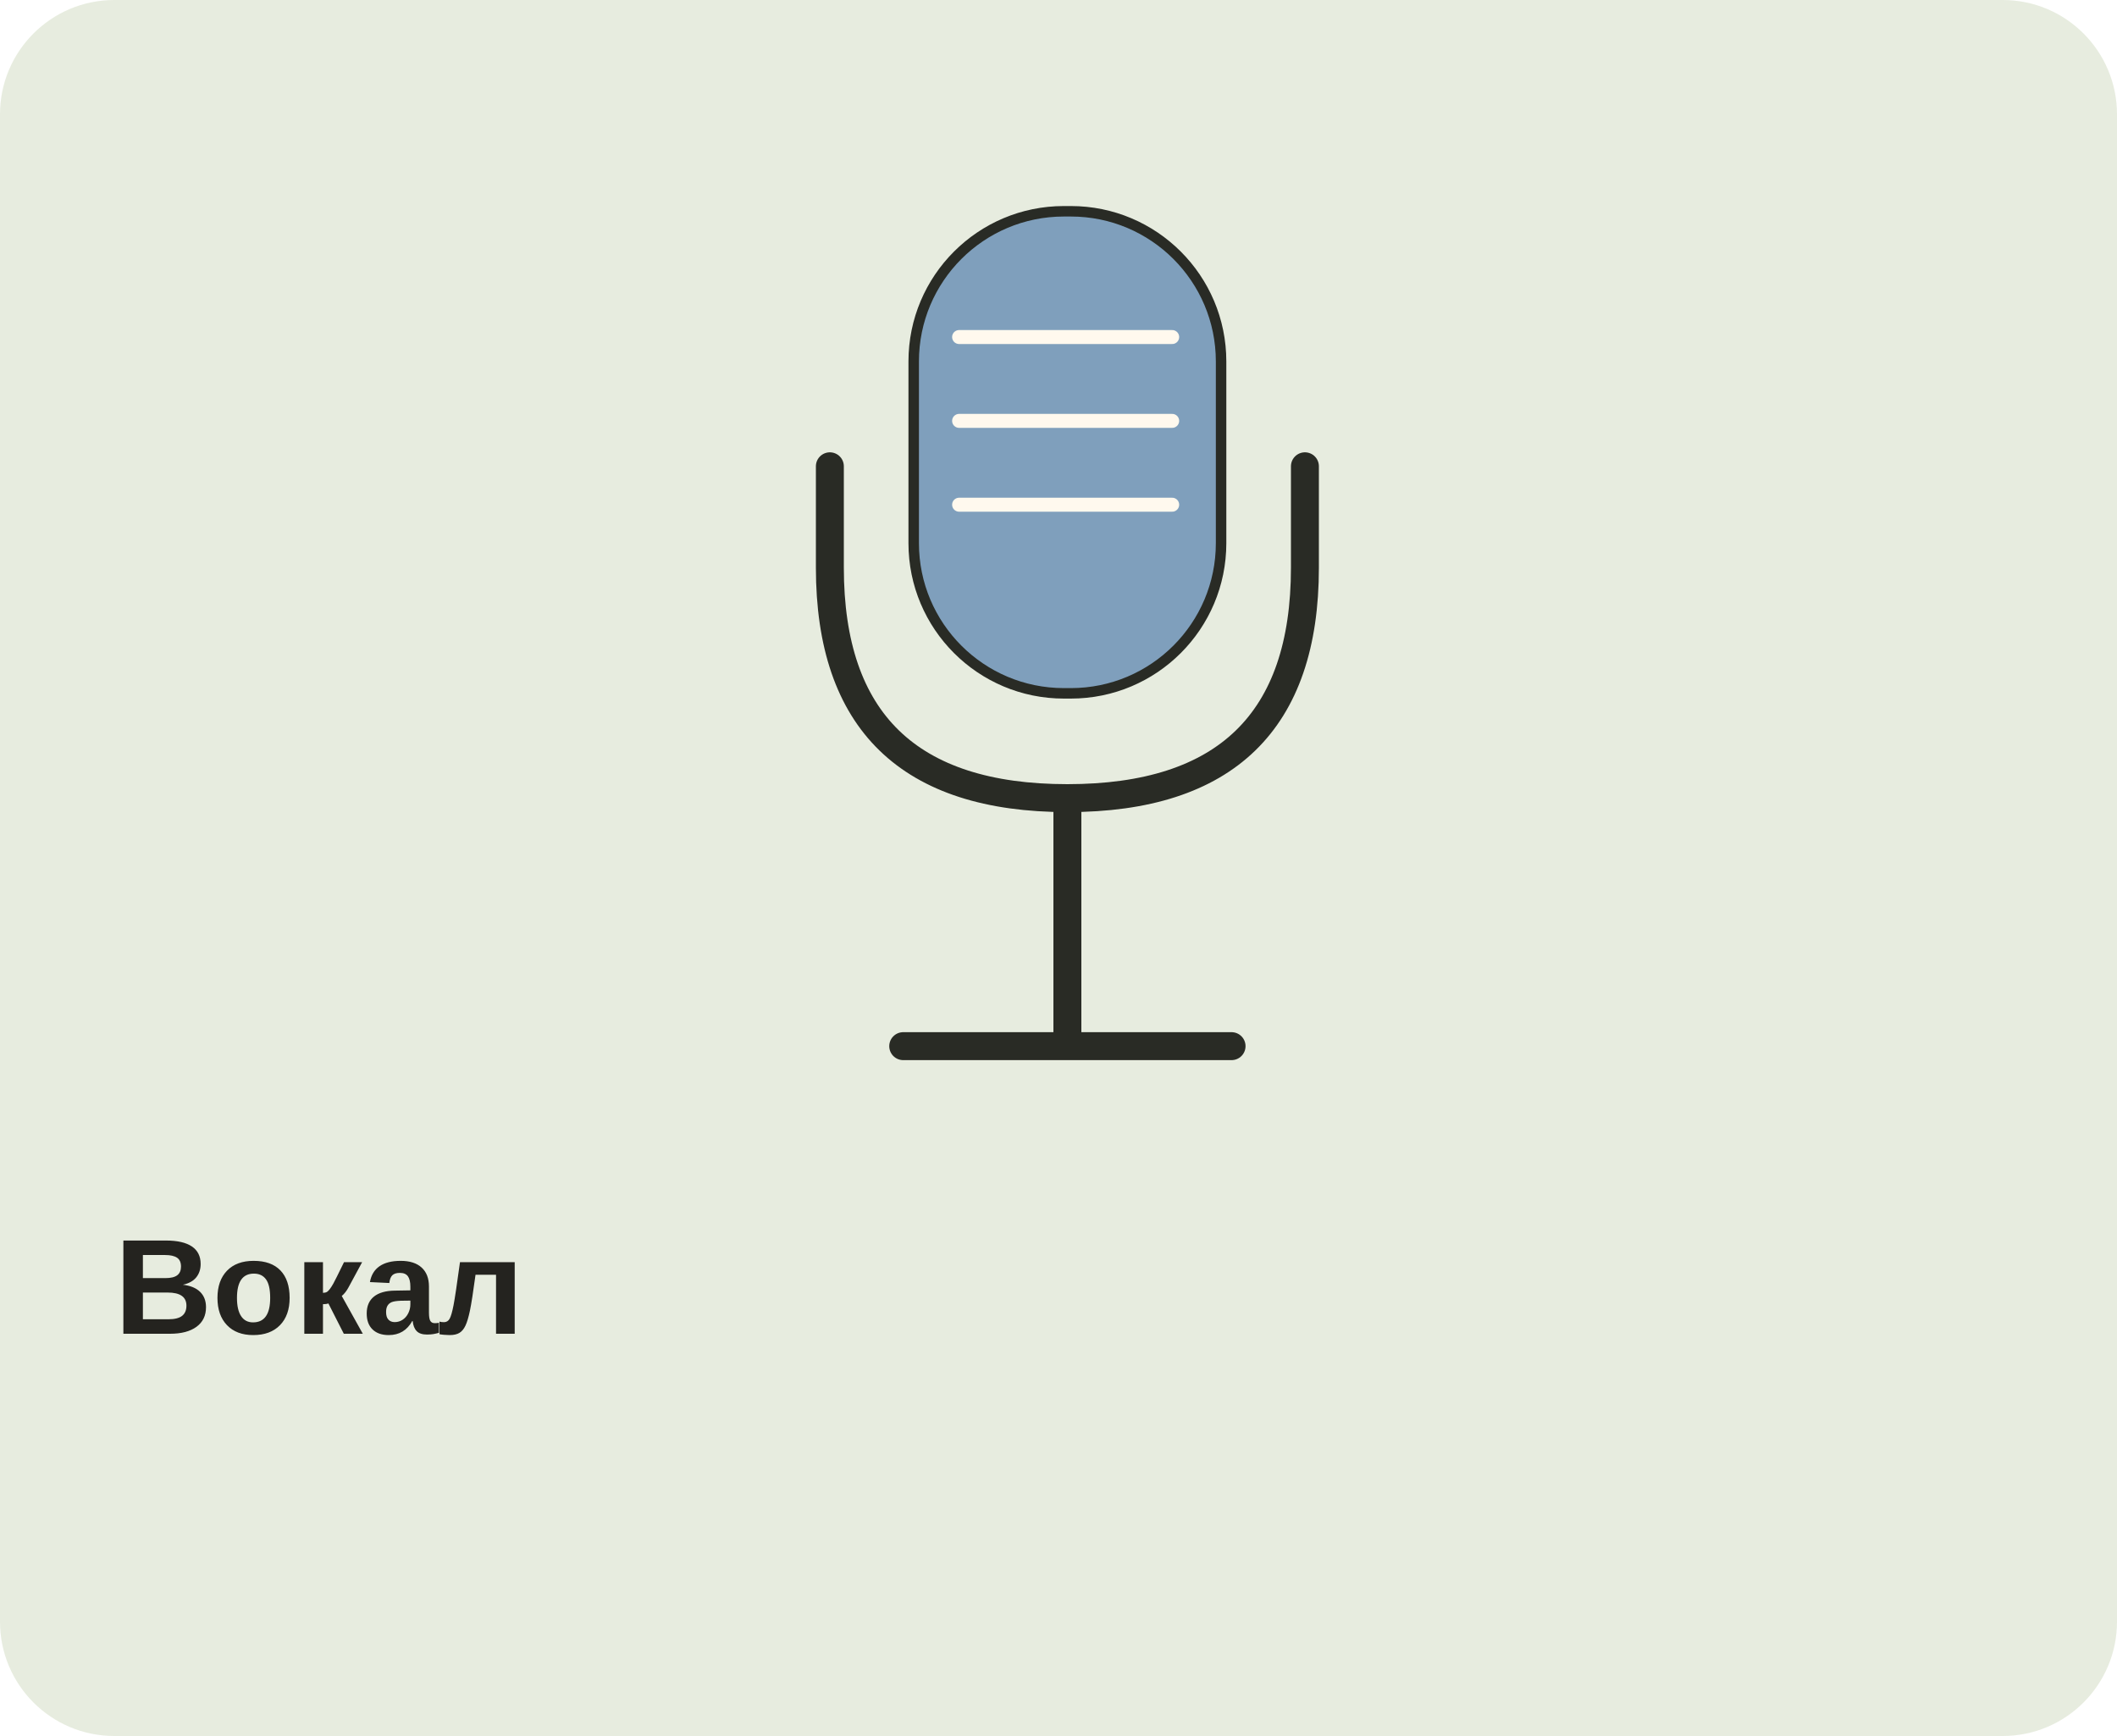
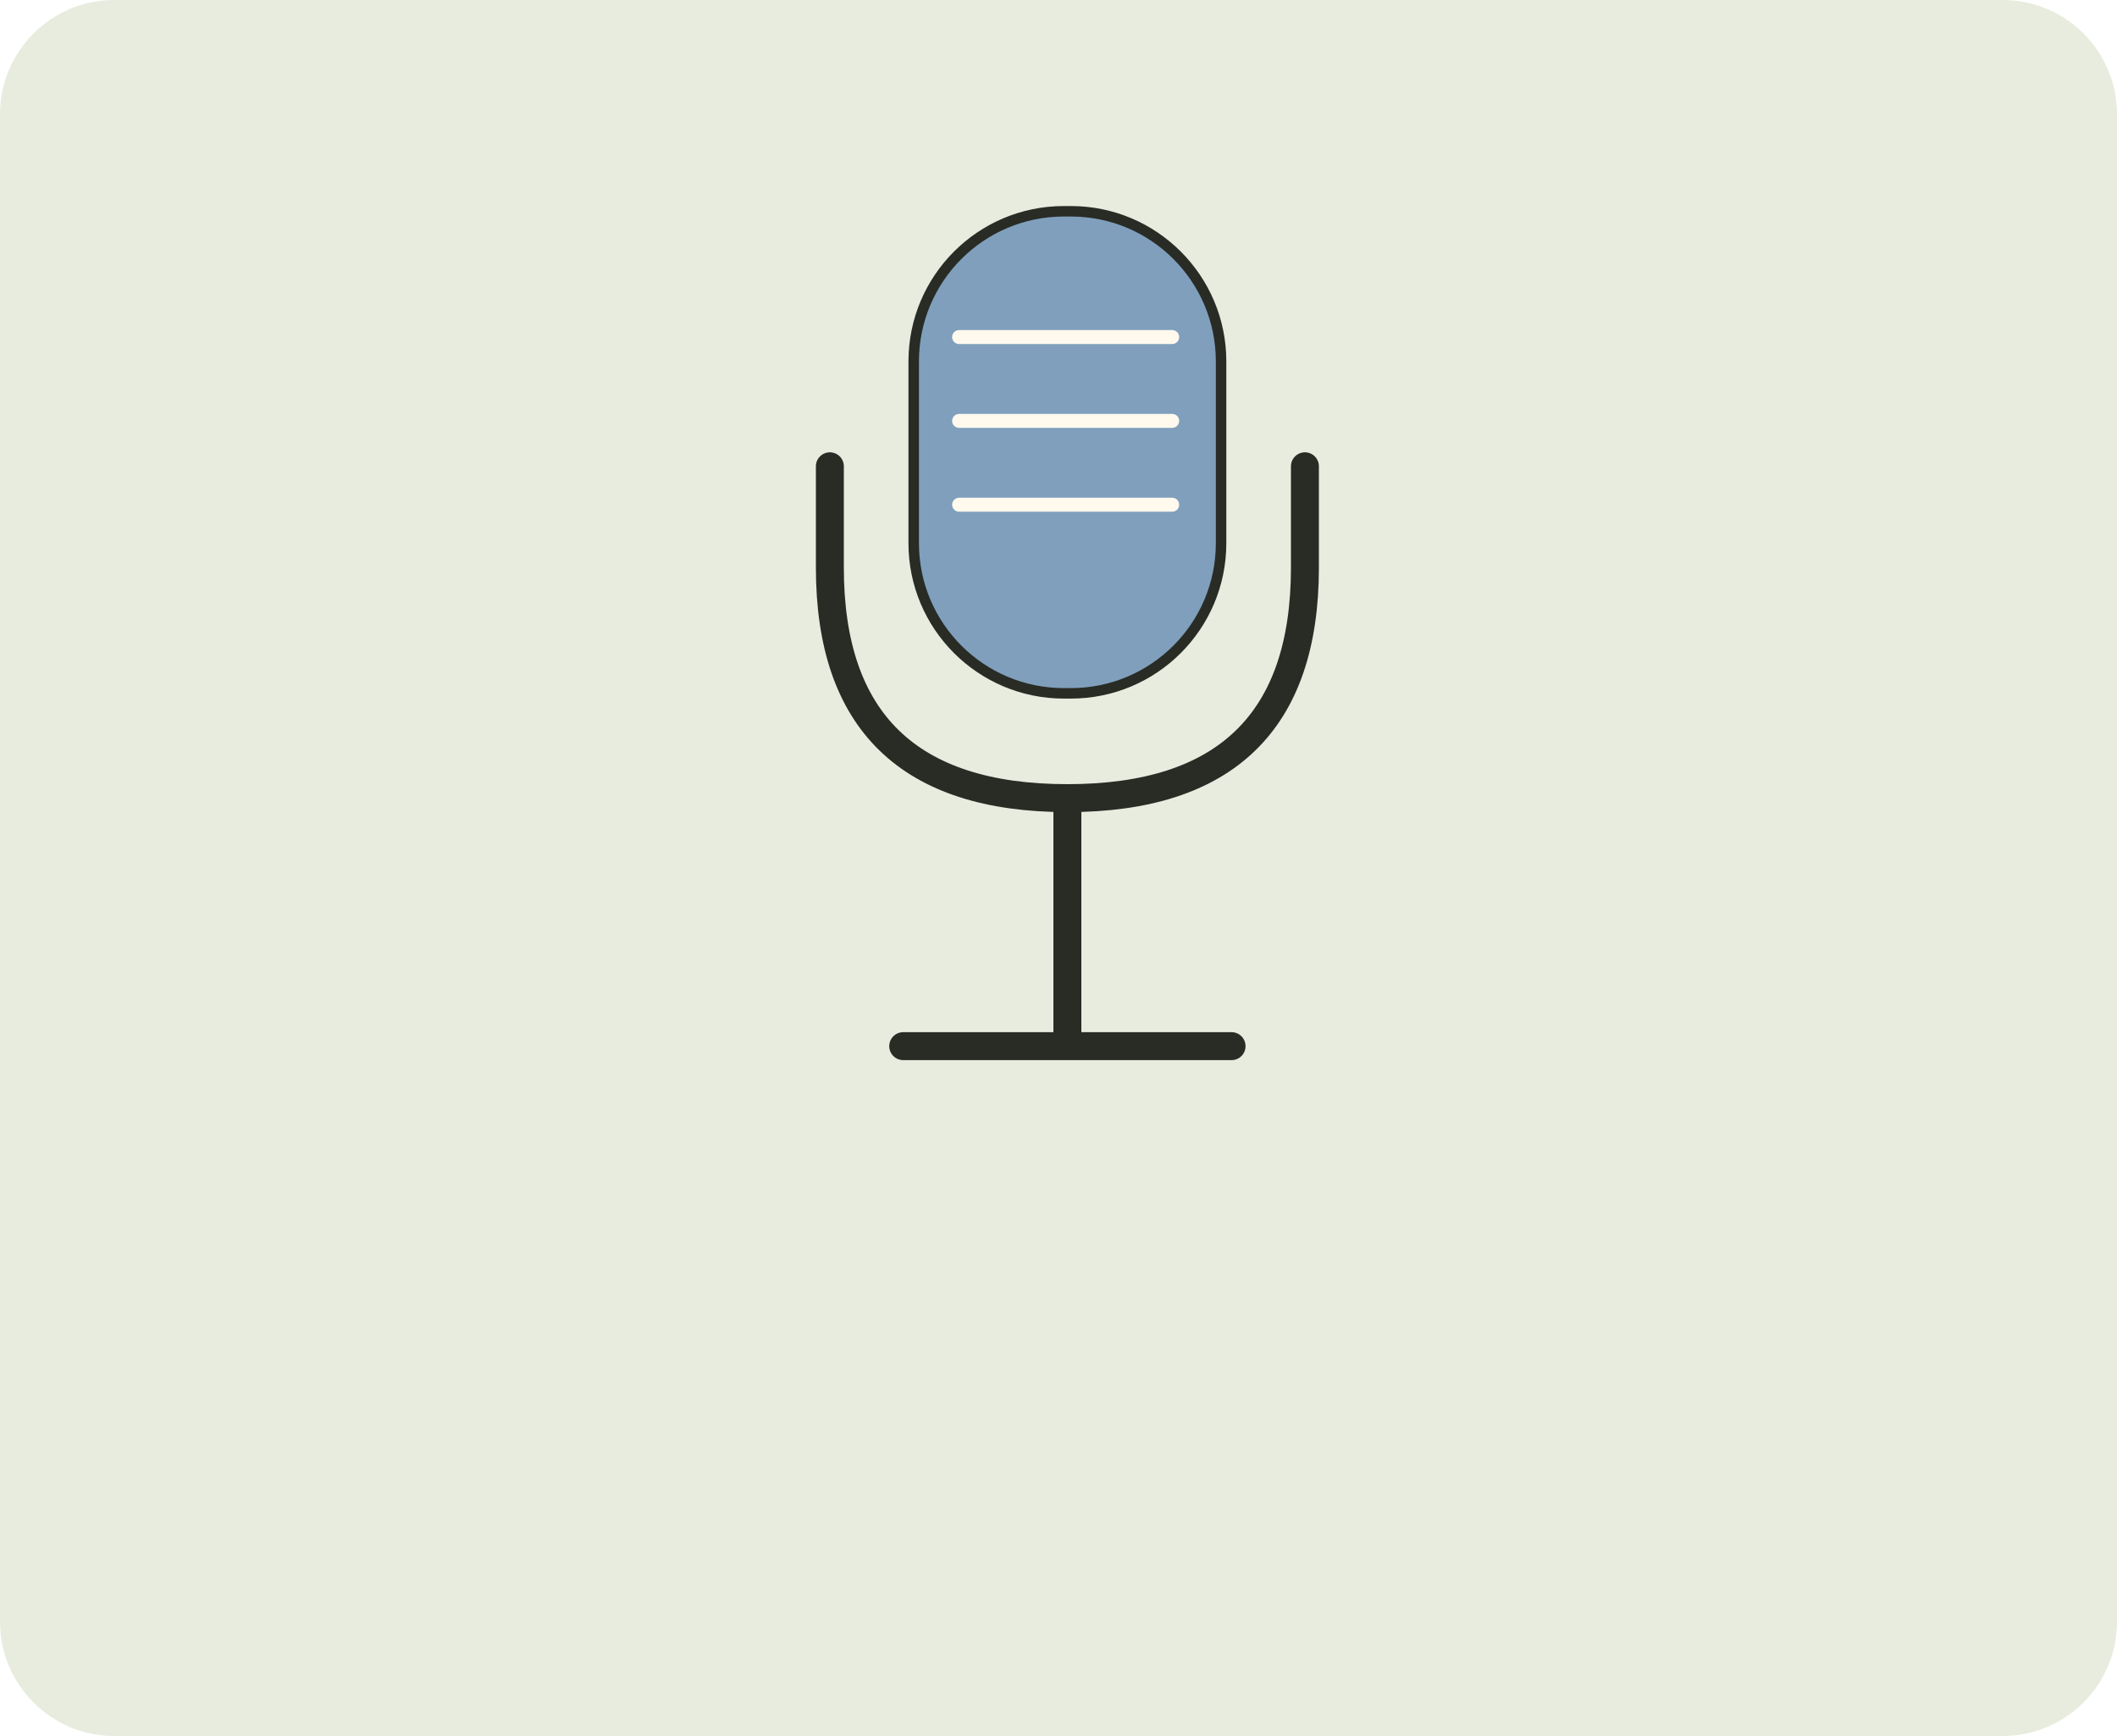
<svg xmlns="http://www.w3.org/2000/svg" width="1000" height="820" viewBox="0 0 1000 820">
  <rect width="1000" height="820" rx="54" fill="#E7ECDF" />
  <g transform="translate(260 80) scale(1.65)">
    <rect x="104" y="12" width="88" height="138" rx="43" fill="#7f9fbc" stroke="#292b25" stroke-width="3" />
    <path d="M80 85v29q0 66 68 66t68-66V85M148 180v67m-47 4h94" fill="none" stroke="#292b25" stroke-width="8" stroke-linecap="round" stroke-linejoin="round" />
    <path d="M117 48h61m-61 24h61m-61 24h61" fill="none" stroke="#fff9ee" stroke-width="4" stroke-linecap="round" stroke-linejoin="round" />
  </g>
-   <text x="54" y="630" font-family="Arial,sans-serif" font-size="64" font-weight="700" fill="#24231f">Вокал</text>
</svg>
